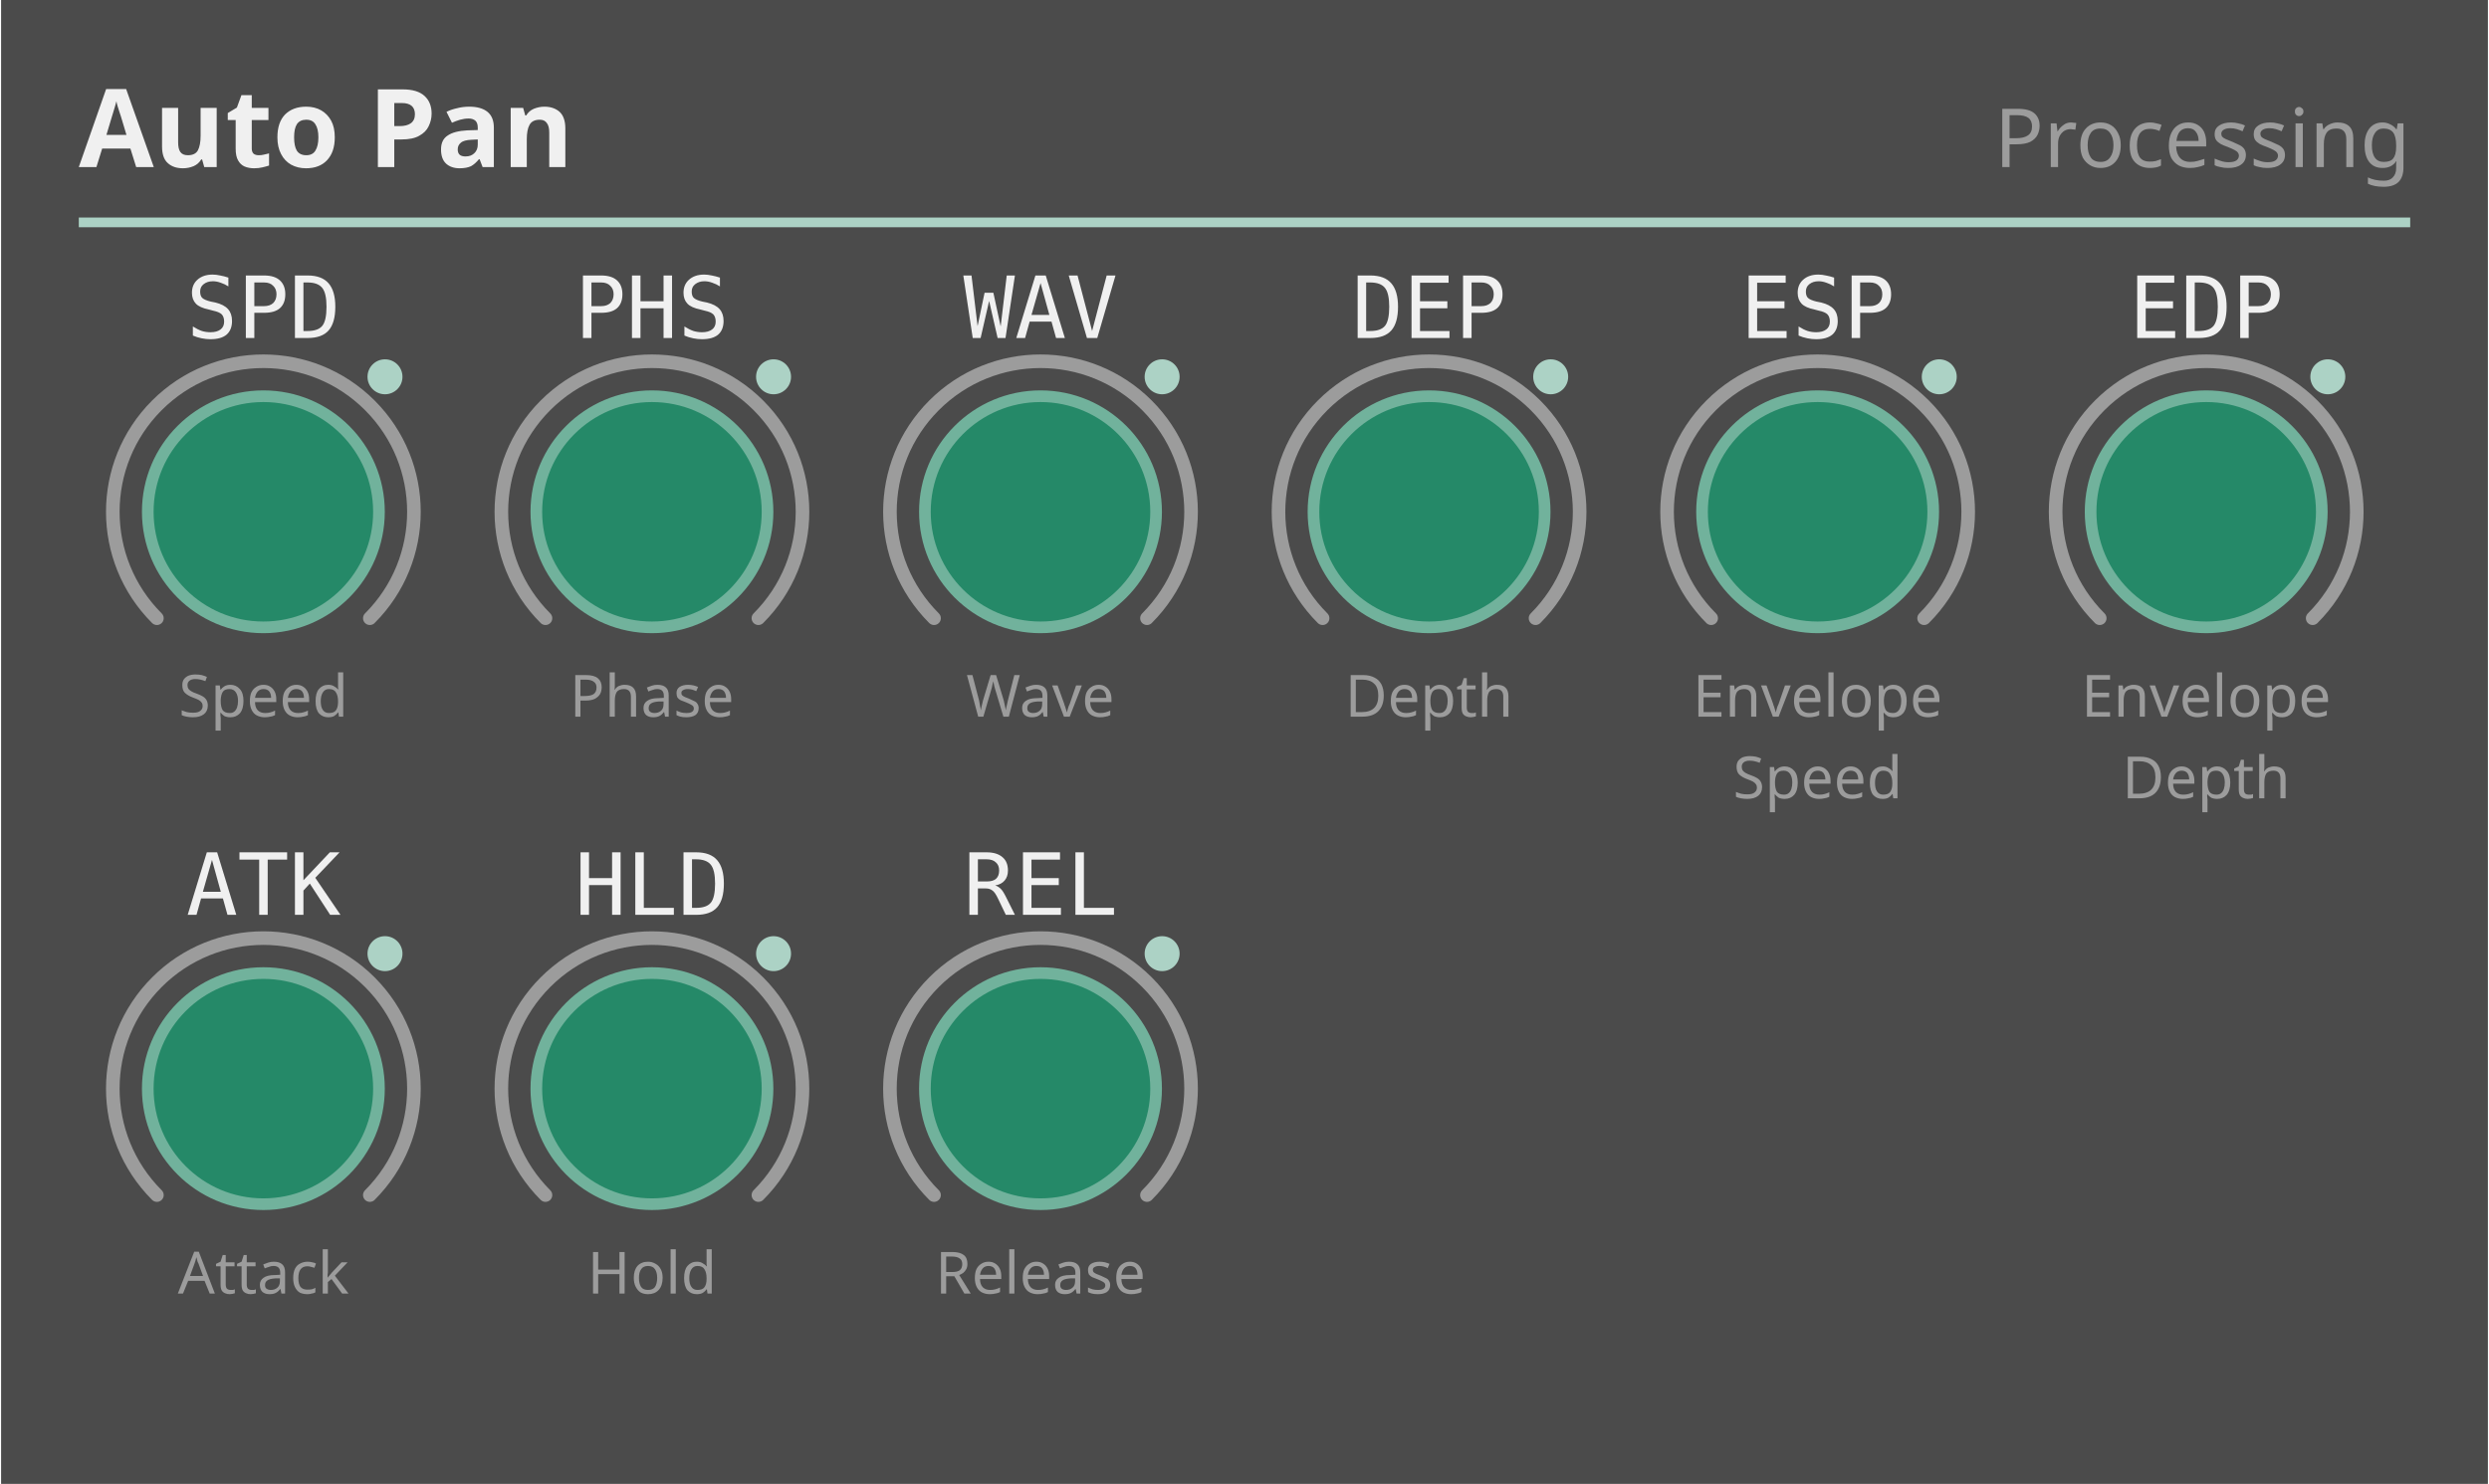
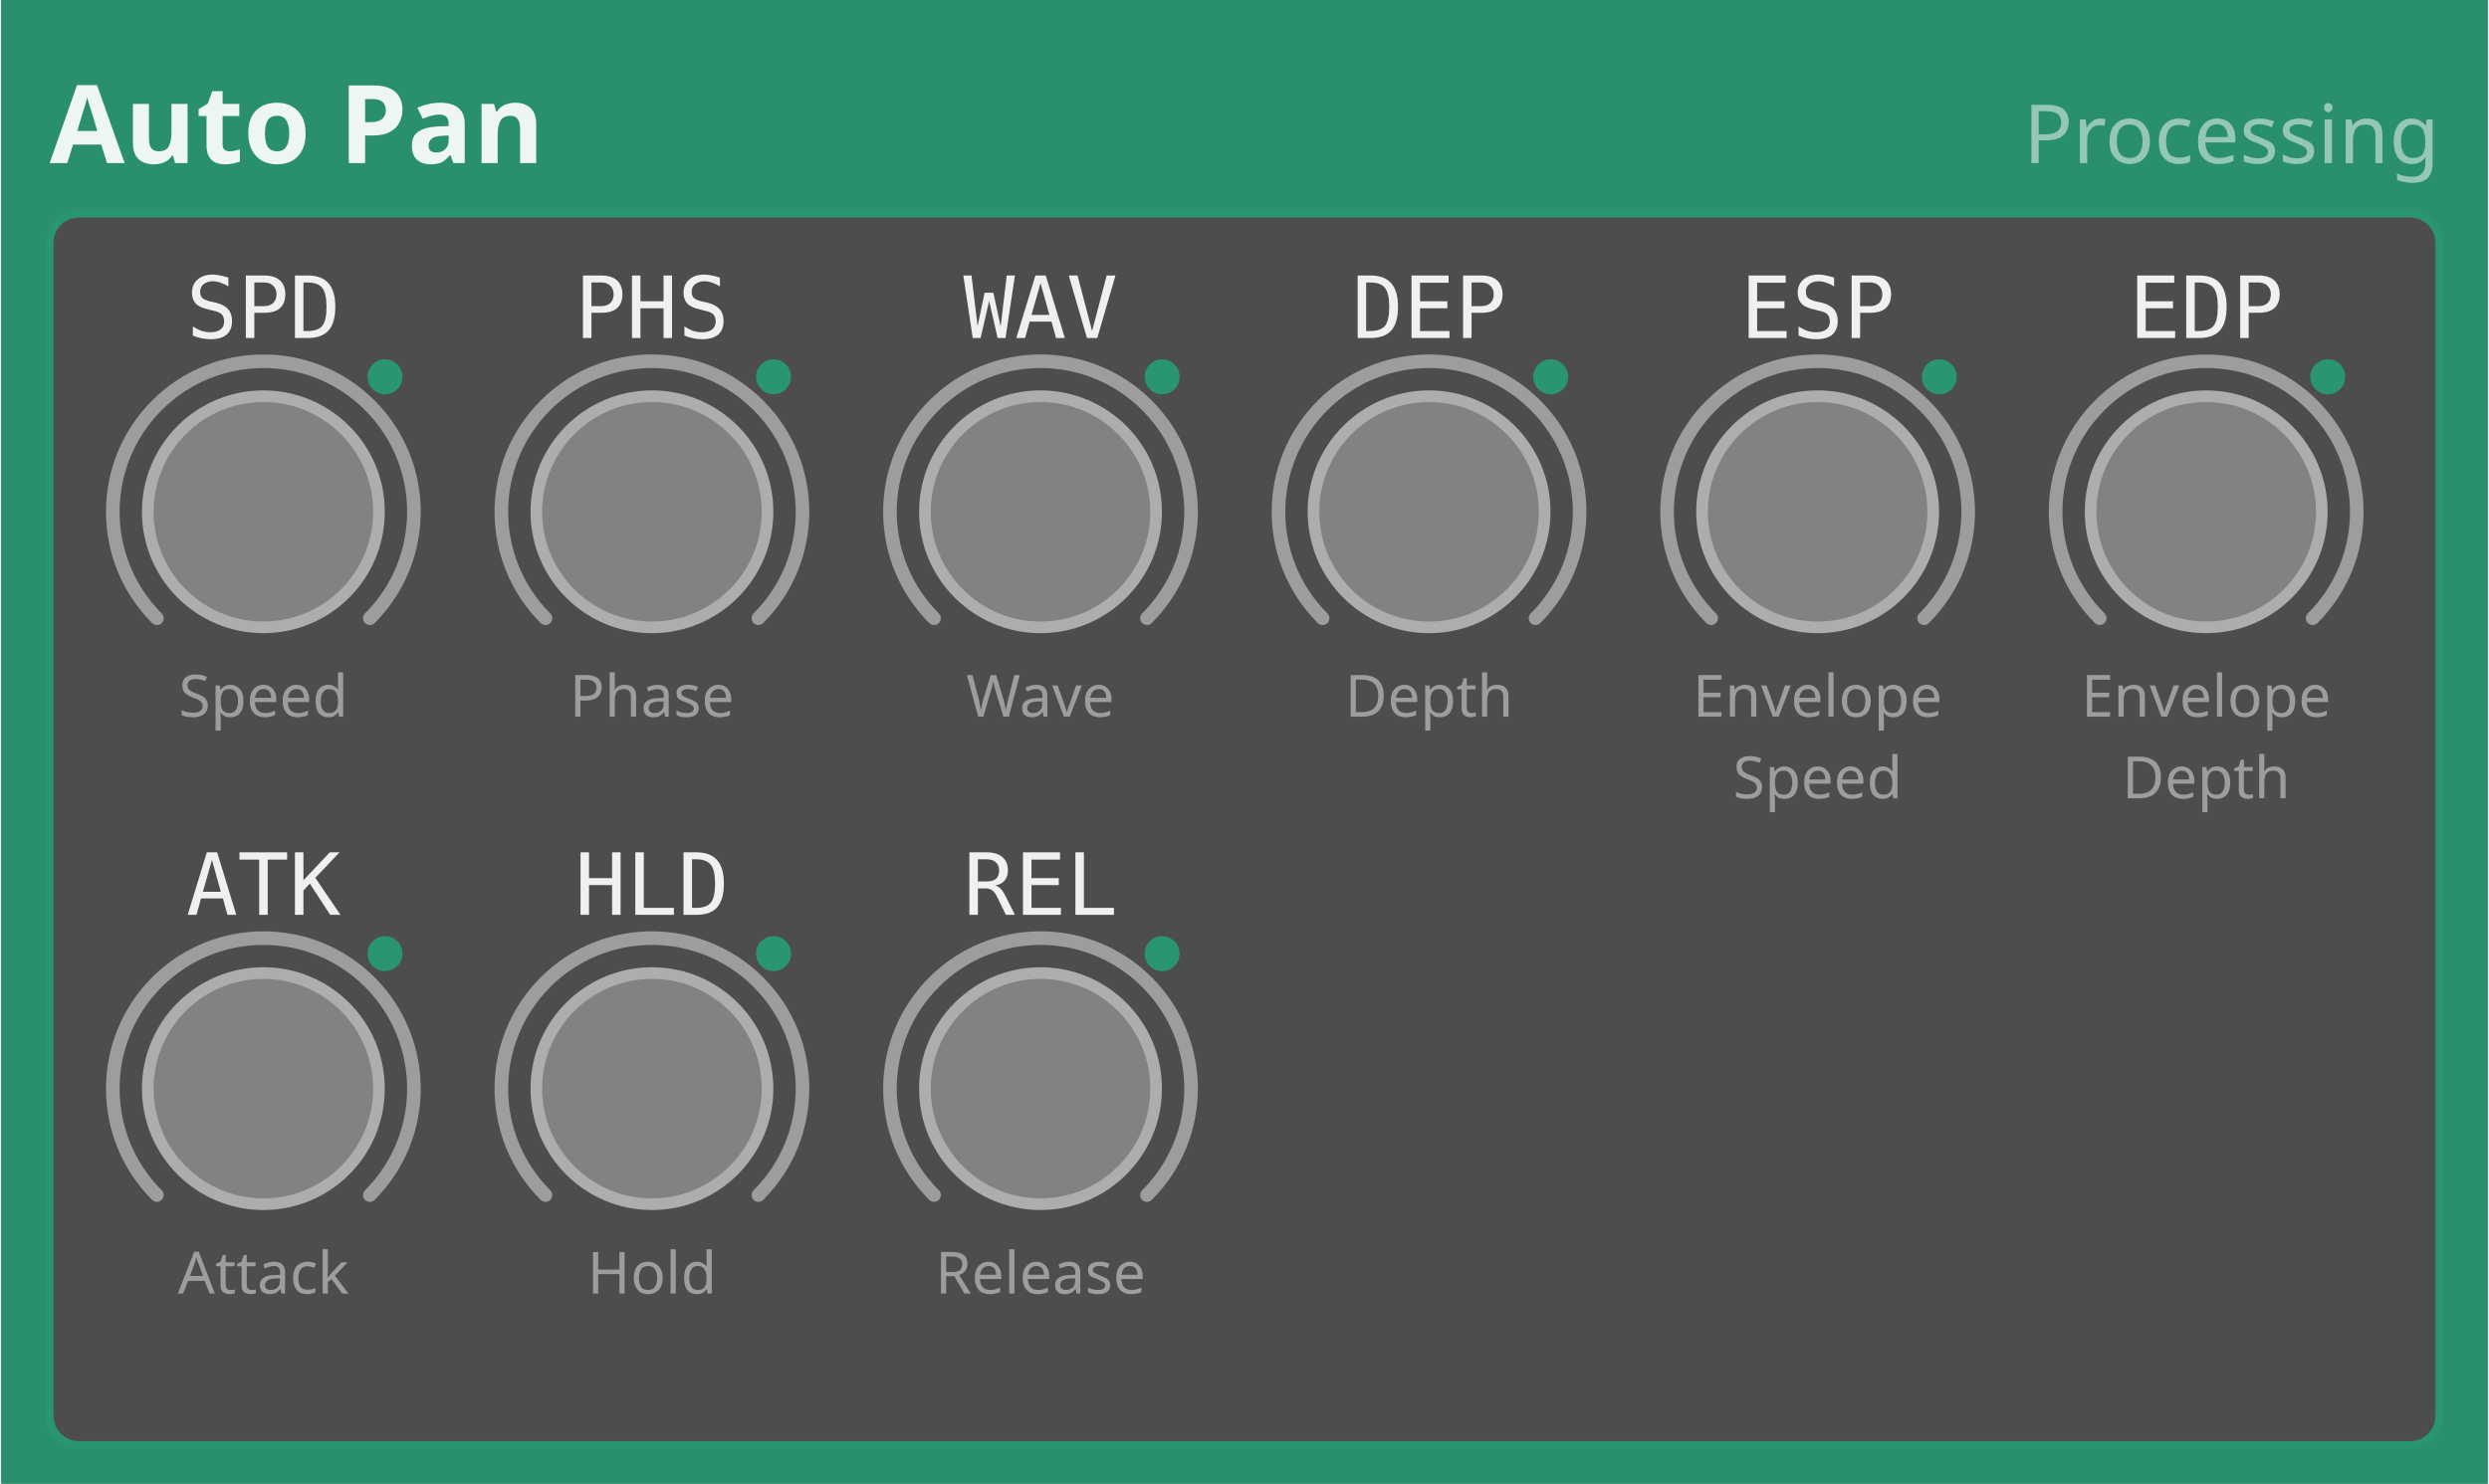
<svg xmlns="http://www.w3.org/2000/svg" viewBox="0 0 128 76.4" width="768" height="458" role="img" aria-label="Auto Panning front panel" font-family="ui-sans-serif, system-ui, sans-serif">
-   <rect width="128" height="76.4" fill="#4b4b4b" />
-   <text x="4" y="8.6" font-size="5.6" font-weight="600" fill="#f0f0f0">Auto Pan</text>
-   <text x="124" y="8.6" font-size="4.2" text-anchor="end" fill="#9c9c9c">Processing</text>
-   <rect x="4" y="11.2" width="120" height="0.5" fill="#acd2c5" />
+   <rect width="128" height="76.4" fill="#298f6e" />
+   <text x="2.5" y="8.4" font-size="5.6" font-weight="600" fill="#edf6f3">Auto Pan</text>
+   <text x="125.5" y="8.4" font-size="4.2" text-anchor="end" fill="#94c7b6">Processing</text>
+   <rect x="2.5" y="11.0" width="123.0" height="63.4" rx="1.5" fill="#4d4d4d" stroke="#299571" stroke-width="0.4" />
  <text x="13.50" y="17.40" font-size="4.4" text-anchor="middle" font-family="ui-monospace, SFMono-Regular, Menlo, monospace" fill="#f0f0f0">SPD</text>
-   <path d="M 8.02 31.83 A 7.75 7.75 0 1 1 18.98 31.83" fill="none" stroke="#9c9c9c" stroke-width="0.7" stroke-linecap="round" />
-   <circle cx="13.50" cy="26.35" r="5.95" fill="#258968" stroke="#71b29c" stroke-width="0.6" />
-   <circle cx="19.76" cy="19.40" r="0.9" fill="#acd2c5" />
-   <text x="13.50" y="36.90" font-size="3" text-anchor="middle" fill="#9c9c9c">Speed</text>
+   <path d="M 8.02 31.83 A 7.75 7.75 0 1 1 18.98 31.83" fill="none" stroke="#9d9d9d" stroke-width="0.7" stroke-linecap="round" />
+   <circle cx="13.50" cy="26.35" r="5.95" fill="#828282" stroke="#adadad" stroke-width="0.6" />
+   <circle cx="19.76" cy="19.40" r="0.9" fill="#299571" />
+   <text x="13.50" y="36.90" font-size="3" text-anchor="middle" fill="#9d9d9d">Speed</text>
  <text x="33.50" y="17.40" font-size="4.4" text-anchor="middle" font-family="ui-monospace, SFMono-Regular, Menlo, monospace" fill="#f0f0f0">PHS</text>
-   <path d="M 28.02 31.83 A 7.75 7.75 0 1 1 38.98 31.83" fill="none" stroke="#9c9c9c" stroke-width="0.7" stroke-linecap="round" />
-   <circle cx="33.50" cy="26.35" r="5.95" fill="#258968" stroke="#71b29c" stroke-width="0.6" />
-   <circle cx="39.76" cy="19.40" r="0.9" fill="#acd2c5" />
-   <text x="33.50" y="36.90" font-size="3" text-anchor="middle" fill="#9c9c9c">Phase</text>
+   <path d="M 28.02 31.83 A 7.75 7.75 0 1 1 38.98 31.83" fill="none" stroke="#9d9d9d" stroke-width="0.7" stroke-linecap="round" />
+   <circle cx="33.50" cy="26.35" r="5.95" fill="#828282" stroke="#adadad" stroke-width="0.6" />
+   <circle cx="39.76" cy="19.40" r="0.9" fill="#299571" />
+   <text x="33.50" y="36.90" font-size="3" text-anchor="middle" fill="#9d9d9d">Phase</text>
  <text x="53.50" y="17.40" font-size="4.4" text-anchor="middle" font-family="ui-monospace, SFMono-Regular, Menlo, monospace" fill="#f0f0f0">WAV</text>
-   <path d="M 48.02 31.83 A 7.75 7.75 0 1 1 58.98 31.83" fill="none" stroke="#9c9c9c" stroke-width="0.7" stroke-linecap="round" />
-   <circle cx="53.50" cy="26.35" r="5.95" fill="#258968" stroke="#71b29c" stroke-width="0.6" />
-   <circle cx="59.76" cy="19.40" r="0.9" fill="#acd2c5" />
-   <text x="53.50" y="36.90" font-size="3" text-anchor="middle" fill="#9c9c9c">Wave</text>
+   <path d="M 48.02 31.83 A 7.75 7.75 0 1 1 58.98 31.83" fill="none" stroke="#9d9d9d" stroke-width="0.7" stroke-linecap="round" />
+   <circle cx="53.50" cy="26.35" r="5.95" fill="#828282" stroke="#adadad" stroke-width="0.6" />
+   <circle cx="59.76" cy="19.40" r="0.9" fill="#299571" />
+   <text x="53.50" y="36.90" font-size="3" text-anchor="middle" fill="#9d9d9d">Wave</text>
  <text x="73.50" y="17.40" font-size="4.4" text-anchor="middle" font-family="ui-monospace, SFMono-Regular, Menlo, monospace" fill="#f0f0f0">DEP</text>
-   <path d="M 68.02 31.83 A 7.75 7.75 0 1 1 78.98 31.83" fill="none" stroke="#9c9c9c" stroke-width="0.7" stroke-linecap="round" />
-   <circle cx="73.50" cy="26.35" r="5.95" fill="#258968" stroke="#71b29c" stroke-width="0.6" />
-   <circle cx="79.76" cy="19.40" r="0.9" fill="#acd2c5" />
-   <text x="73.50" y="36.90" font-size="3" text-anchor="middle" fill="#9c9c9c">Depth</text>
+   <path d="M 68.02 31.83 A 7.75 7.75 0 1 1 78.98 31.83" fill="none" stroke="#9d9d9d" stroke-width="0.7" stroke-linecap="round" />
+   <circle cx="73.50" cy="26.35" r="5.95" fill="#828282" stroke="#adadad" stroke-width="0.6" />
+   <circle cx="79.76" cy="19.40" r="0.9" fill="#299571" />
+   <text x="73.50" y="36.90" font-size="3" text-anchor="middle" fill="#9d9d9d">Depth</text>
  <text x="93.50" y="17.40" font-size="4.4" text-anchor="middle" font-family="ui-monospace, SFMono-Regular, Menlo, monospace" fill="#f0f0f0">ESP</text>
-   <path d="M 88.02 31.83 A 7.75 7.75 0 1 1 98.98 31.83" fill="none" stroke="#9c9c9c" stroke-width="0.7" stroke-linecap="round" />
-   <circle cx="93.50" cy="26.35" r="5.95" fill="#258968" stroke="#71b29c" stroke-width="0.6" />
-   <circle cx="99.76" cy="19.40" r="0.9" fill="#acd2c5" />
-   <text x="93.50" y="36.90" font-size="3" text-anchor="middle" fill="#9c9c9c">Envelope</text>
-   <text x="93.50" y="41.10" font-size="3" text-anchor="middle" fill="#9c9c9c">Speed</text>
+   <path d="M 88.02 31.83 A 7.75 7.75 0 1 1 98.98 31.83" fill="none" stroke="#9d9d9d" stroke-width="0.7" stroke-linecap="round" />
+   <circle cx="93.50" cy="26.35" r="5.95" fill="#828282" stroke="#adadad" stroke-width="0.6" />
+   <circle cx="99.76" cy="19.40" r="0.9" fill="#299571" />
+   <text x="93.50" y="36.90" font-size="3" text-anchor="middle" fill="#9d9d9d">Envelope</text>
+   <text x="93.50" y="41.10" font-size="3" text-anchor="middle" fill="#9d9d9d">Speed</text>
  <text x="113.50" y="17.40" font-size="4.4" text-anchor="middle" font-family="ui-monospace, SFMono-Regular, Menlo, monospace" fill="#f0f0f0">EDP</text>
-   <path d="M 108.02 31.83 A 7.75 7.75 0 1 1 118.98 31.83" fill="none" stroke="#9c9c9c" stroke-width="0.7" stroke-linecap="round" />
-   <circle cx="113.50" cy="26.35" r="5.95" fill="#258968" stroke="#71b29c" stroke-width="0.6" />
-   <circle cx="119.76" cy="19.40" r="0.9" fill="#acd2c5" />
-   <text x="113.50" y="36.90" font-size="3" text-anchor="middle" fill="#9c9c9c">Envelope</text>
-   <text x="113.50" y="41.10" font-size="3" text-anchor="middle" fill="#9c9c9c">Depth</text>
+   <path d="M 108.02 31.83 A 7.75 7.75 0 1 1 118.98 31.83" fill="none" stroke="#9d9d9d" stroke-width="0.7" stroke-linecap="round" />
+   <circle cx="113.50" cy="26.35" r="5.95" fill="#828282" stroke="#adadad" stroke-width="0.6" />
+   <circle cx="119.76" cy="19.40" r="0.9" fill="#299571" />
+   <text x="113.50" y="36.90" font-size="3" text-anchor="middle" fill="#9d9d9d">Envelope</text>
+   <text x="113.50" y="41.10" font-size="3" text-anchor="middle" fill="#9d9d9d">Depth</text>
  <text x="13.50" y="47.10" font-size="4.4" text-anchor="middle" font-family="ui-monospace, SFMono-Regular, Menlo, monospace" fill="#f0f0f0">ATK</text>
-   <path d="M 8.02 61.53 A 7.75 7.75 0 1 1 18.98 61.53" fill="none" stroke="#9c9c9c" stroke-width="0.7" stroke-linecap="round" />
-   <circle cx="13.50" cy="56.05" r="5.95" fill="#258968" stroke="#71b29c" stroke-width="0.6" />
-   <circle cx="19.76" cy="49.10" r="0.9" fill="#acd2c5" />
-   <text x="13.50" y="66.60" font-size="3" text-anchor="middle" fill="#9c9c9c">Attack</text>
+   <path d="M 8.02 61.53 A 7.75 7.75 0 1 1 18.98 61.53" fill="none" stroke="#9d9d9d" stroke-width="0.7" stroke-linecap="round" />
+   <circle cx="13.50" cy="56.05" r="5.95" fill="#828282" stroke="#adadad" stroke-width="0.6" />
+   <circle cx="19.76" cy="49.10" r="0.9" fill="#299571" />
+   <text x="13.50" y="66.60" font-size="3" text-anchor="middle" fill="#9d9d9d">Attack</text>
  <text x="33.50" y="47.10" font-size="4.4" text-anchor="middle" font-family="ui-monospace, SFMono-Regular, Menlo, monospace" fill="#f0f0f0">HLD</text>
-   <path d="M 28.02 61.53 A 7.75 7.75 0 1 1 38.98 61.53" fill="none" stroke="#9c9c9c" stroke-width="0.7" stroke-linecap="round" />
-   <circle cx="33.50" cy="56.05" r="5.95" fill="#258968" stroke="#71b29c" stroke-width="0.6" />
-   <circle cx="39.76" cy="49.10" r="0.9" fill="#acd2c5" />
-   <text x="33.50" y="66.60" font-size="3" text-anchor="middle" fill="#9c9c9c">Hold</text>
+   <path d="M 28.02 61.53 A 7.75 7.75 0 1 1 38.98 61.53" fill="none" stroke="#9d9d9d" stroke-width="0.7" stroke-linecap="round" />
+   <circle cx="33.50" cy="56.05" r="5.95" fill="#828282" stroke="#adadad" stroke-width="0.6" />
+   <circle cx="39.76" cy="49.10" r="0.9" fill="#299571" />
+   <text x="33.50" y="66.60" font-size="3" text-anchor="middle" fill="#9d9d9d">Hold</text>
  <text x="53.50" y="47.10" font-size="4.4" text-anchor="middle" font-family="ui-monospace, SFMono-Regular, Menlo, monospace" fill="#f0f0f0">REL</text>
-   <path d="M 48.02 61.53 A 7.75 7.75 0 1 1 58.98 61.53" fill="none" stroke="#9c9c9c" stroke-width="0.7" stroke-linecap="round" />
-   <circle cx="53.50" cy="56.05" r="5.95" fill="#258968" stroke="#71b29c" stroke-width="0.6" />
-   <circle cx="59.76" cy="49.10" r="0.9" fill="#acd2c5" />
-   <text x="53.50" y="66.60" font-size="3" text-anchor="middle" fill="#9c9c9c">Release</text>
+   <path d="M 48.02 61.53 A 7.75 7.75 0 1 1 58.98 61.53" fill="none" stroke="#9d9d9d" stroke-width="0.7" stroke-linecap="round" />
+   <circle cx="53.50" cy="56.05" r="5.95" fill="#828282" stroke="#adadad" stroke-width="0.6" />
+   <circle cx="59.76" cy="49.10" r="0.9" fill="#299571" />
+   <text x="53.50" y="66.60" font-size="3" text-anchor="middle" fill="#9d9d9d">Release</text>
</svg>
